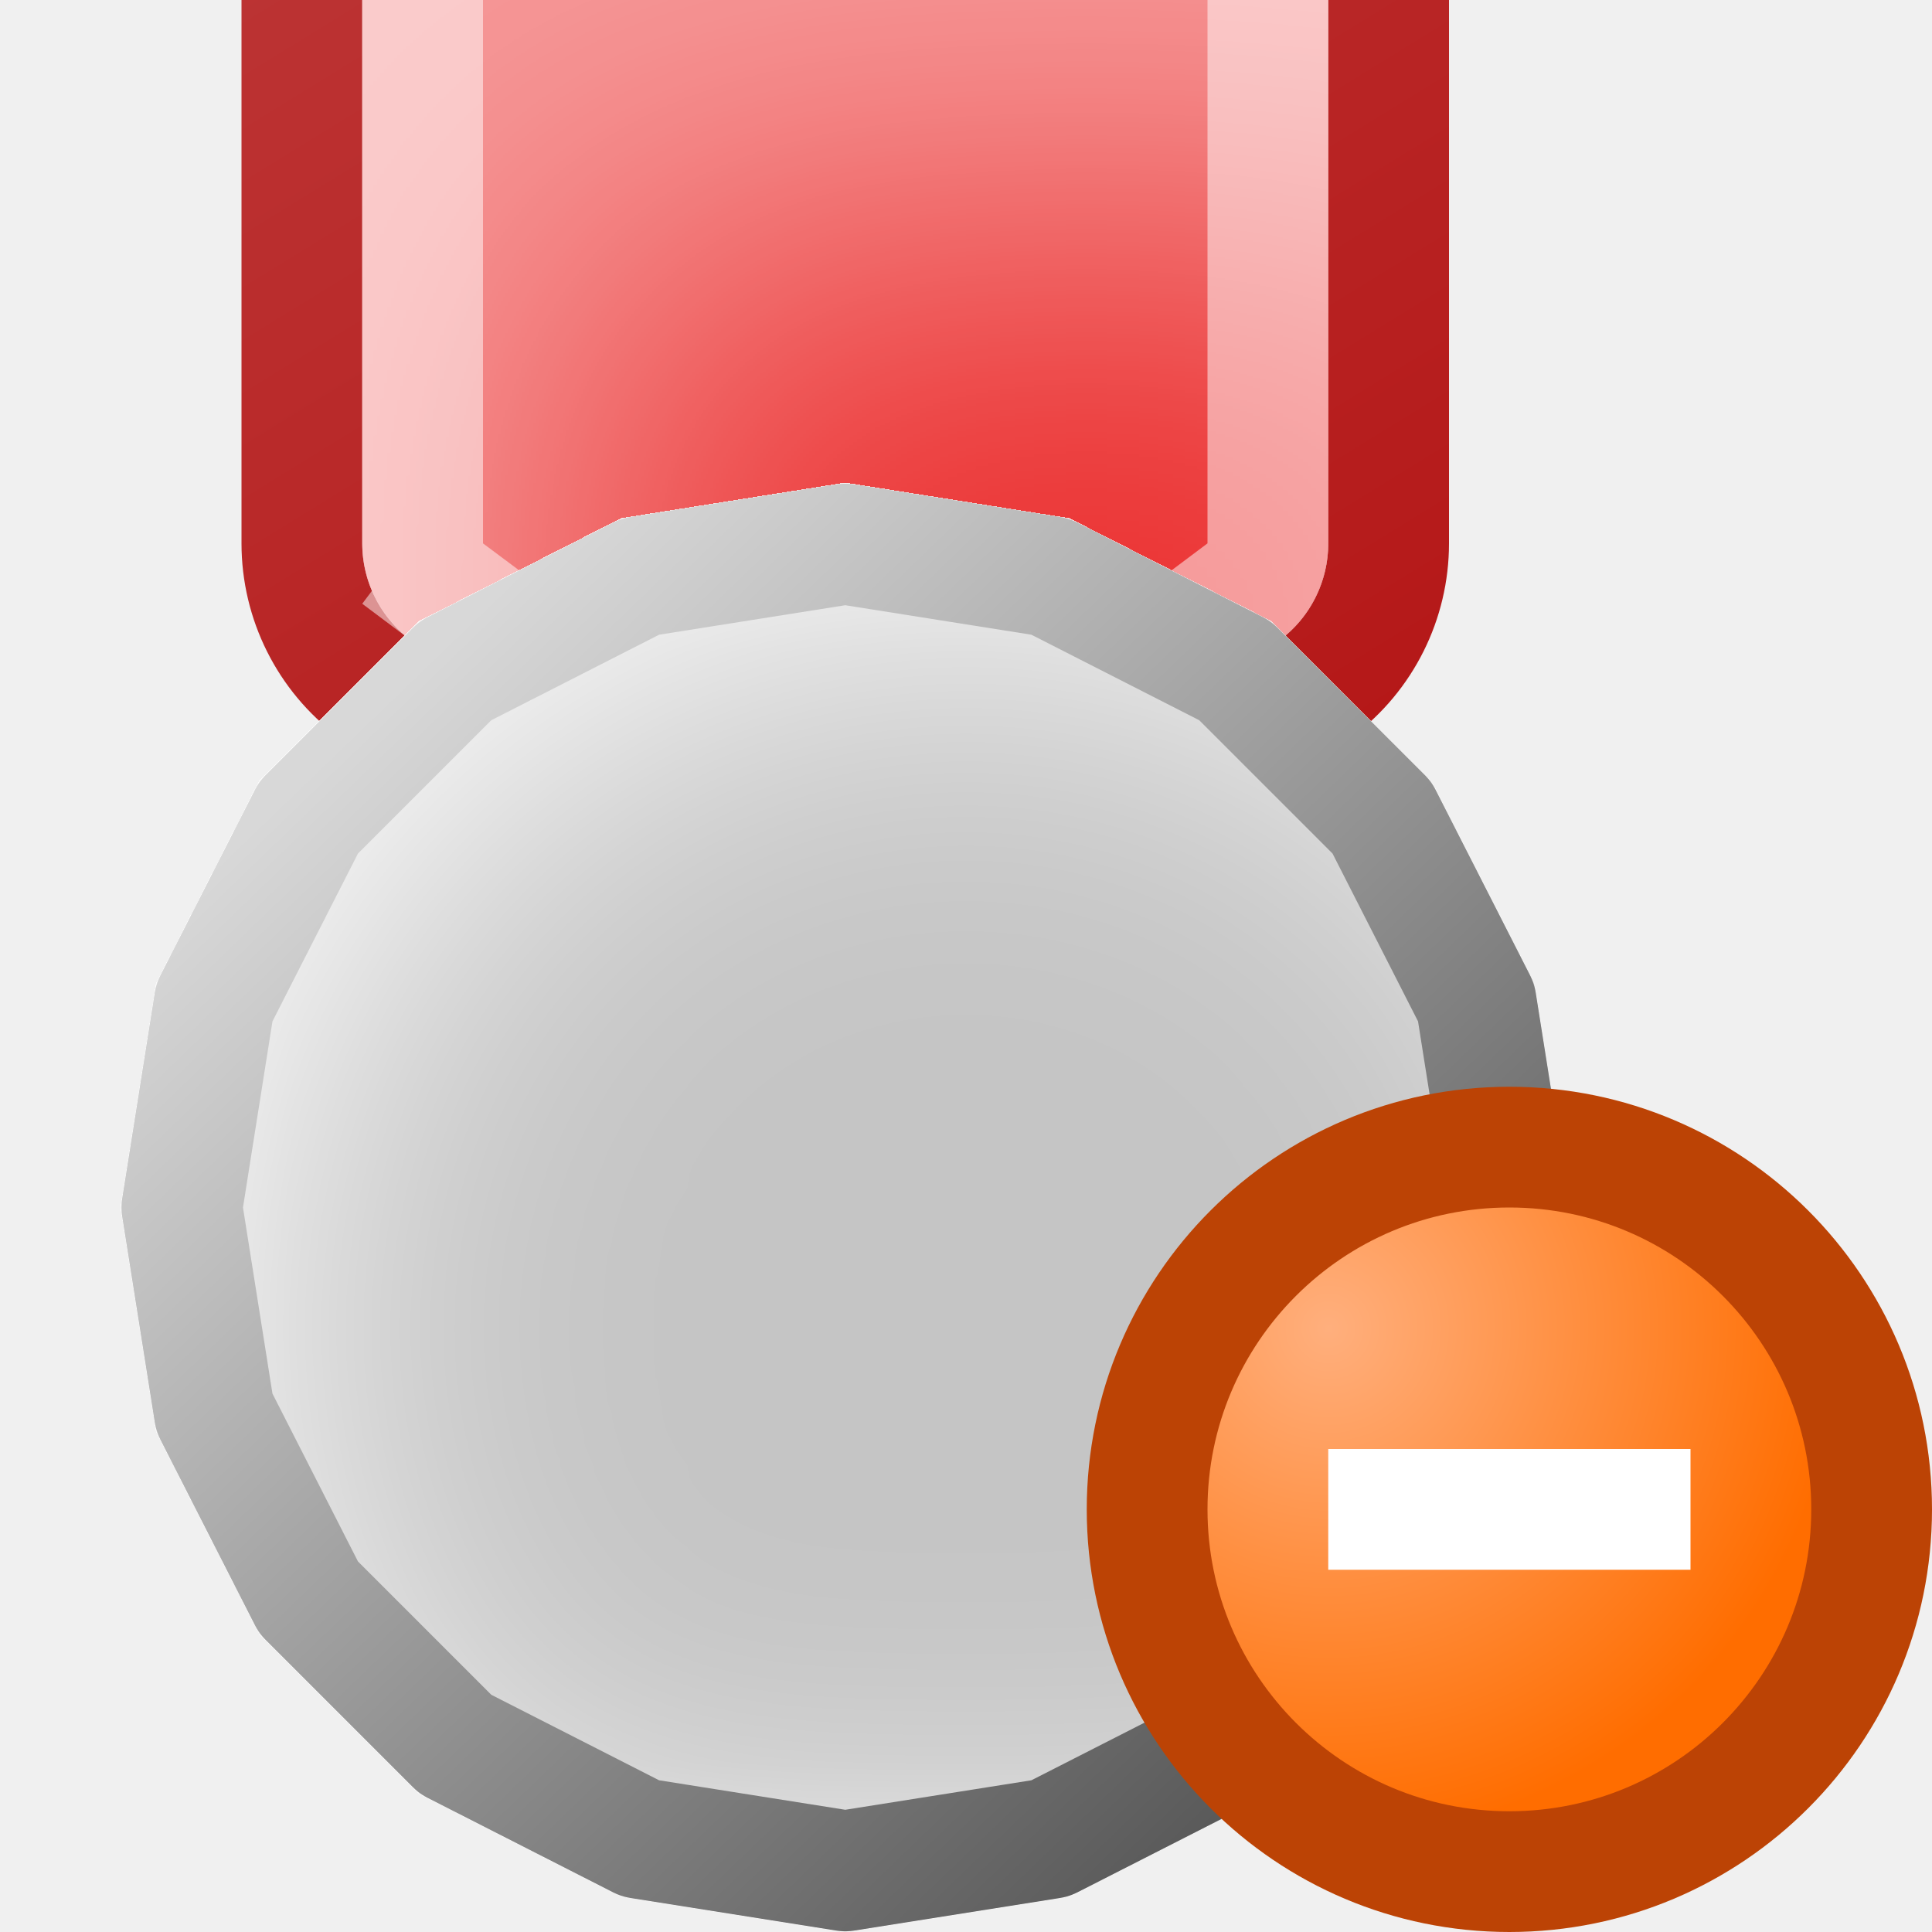
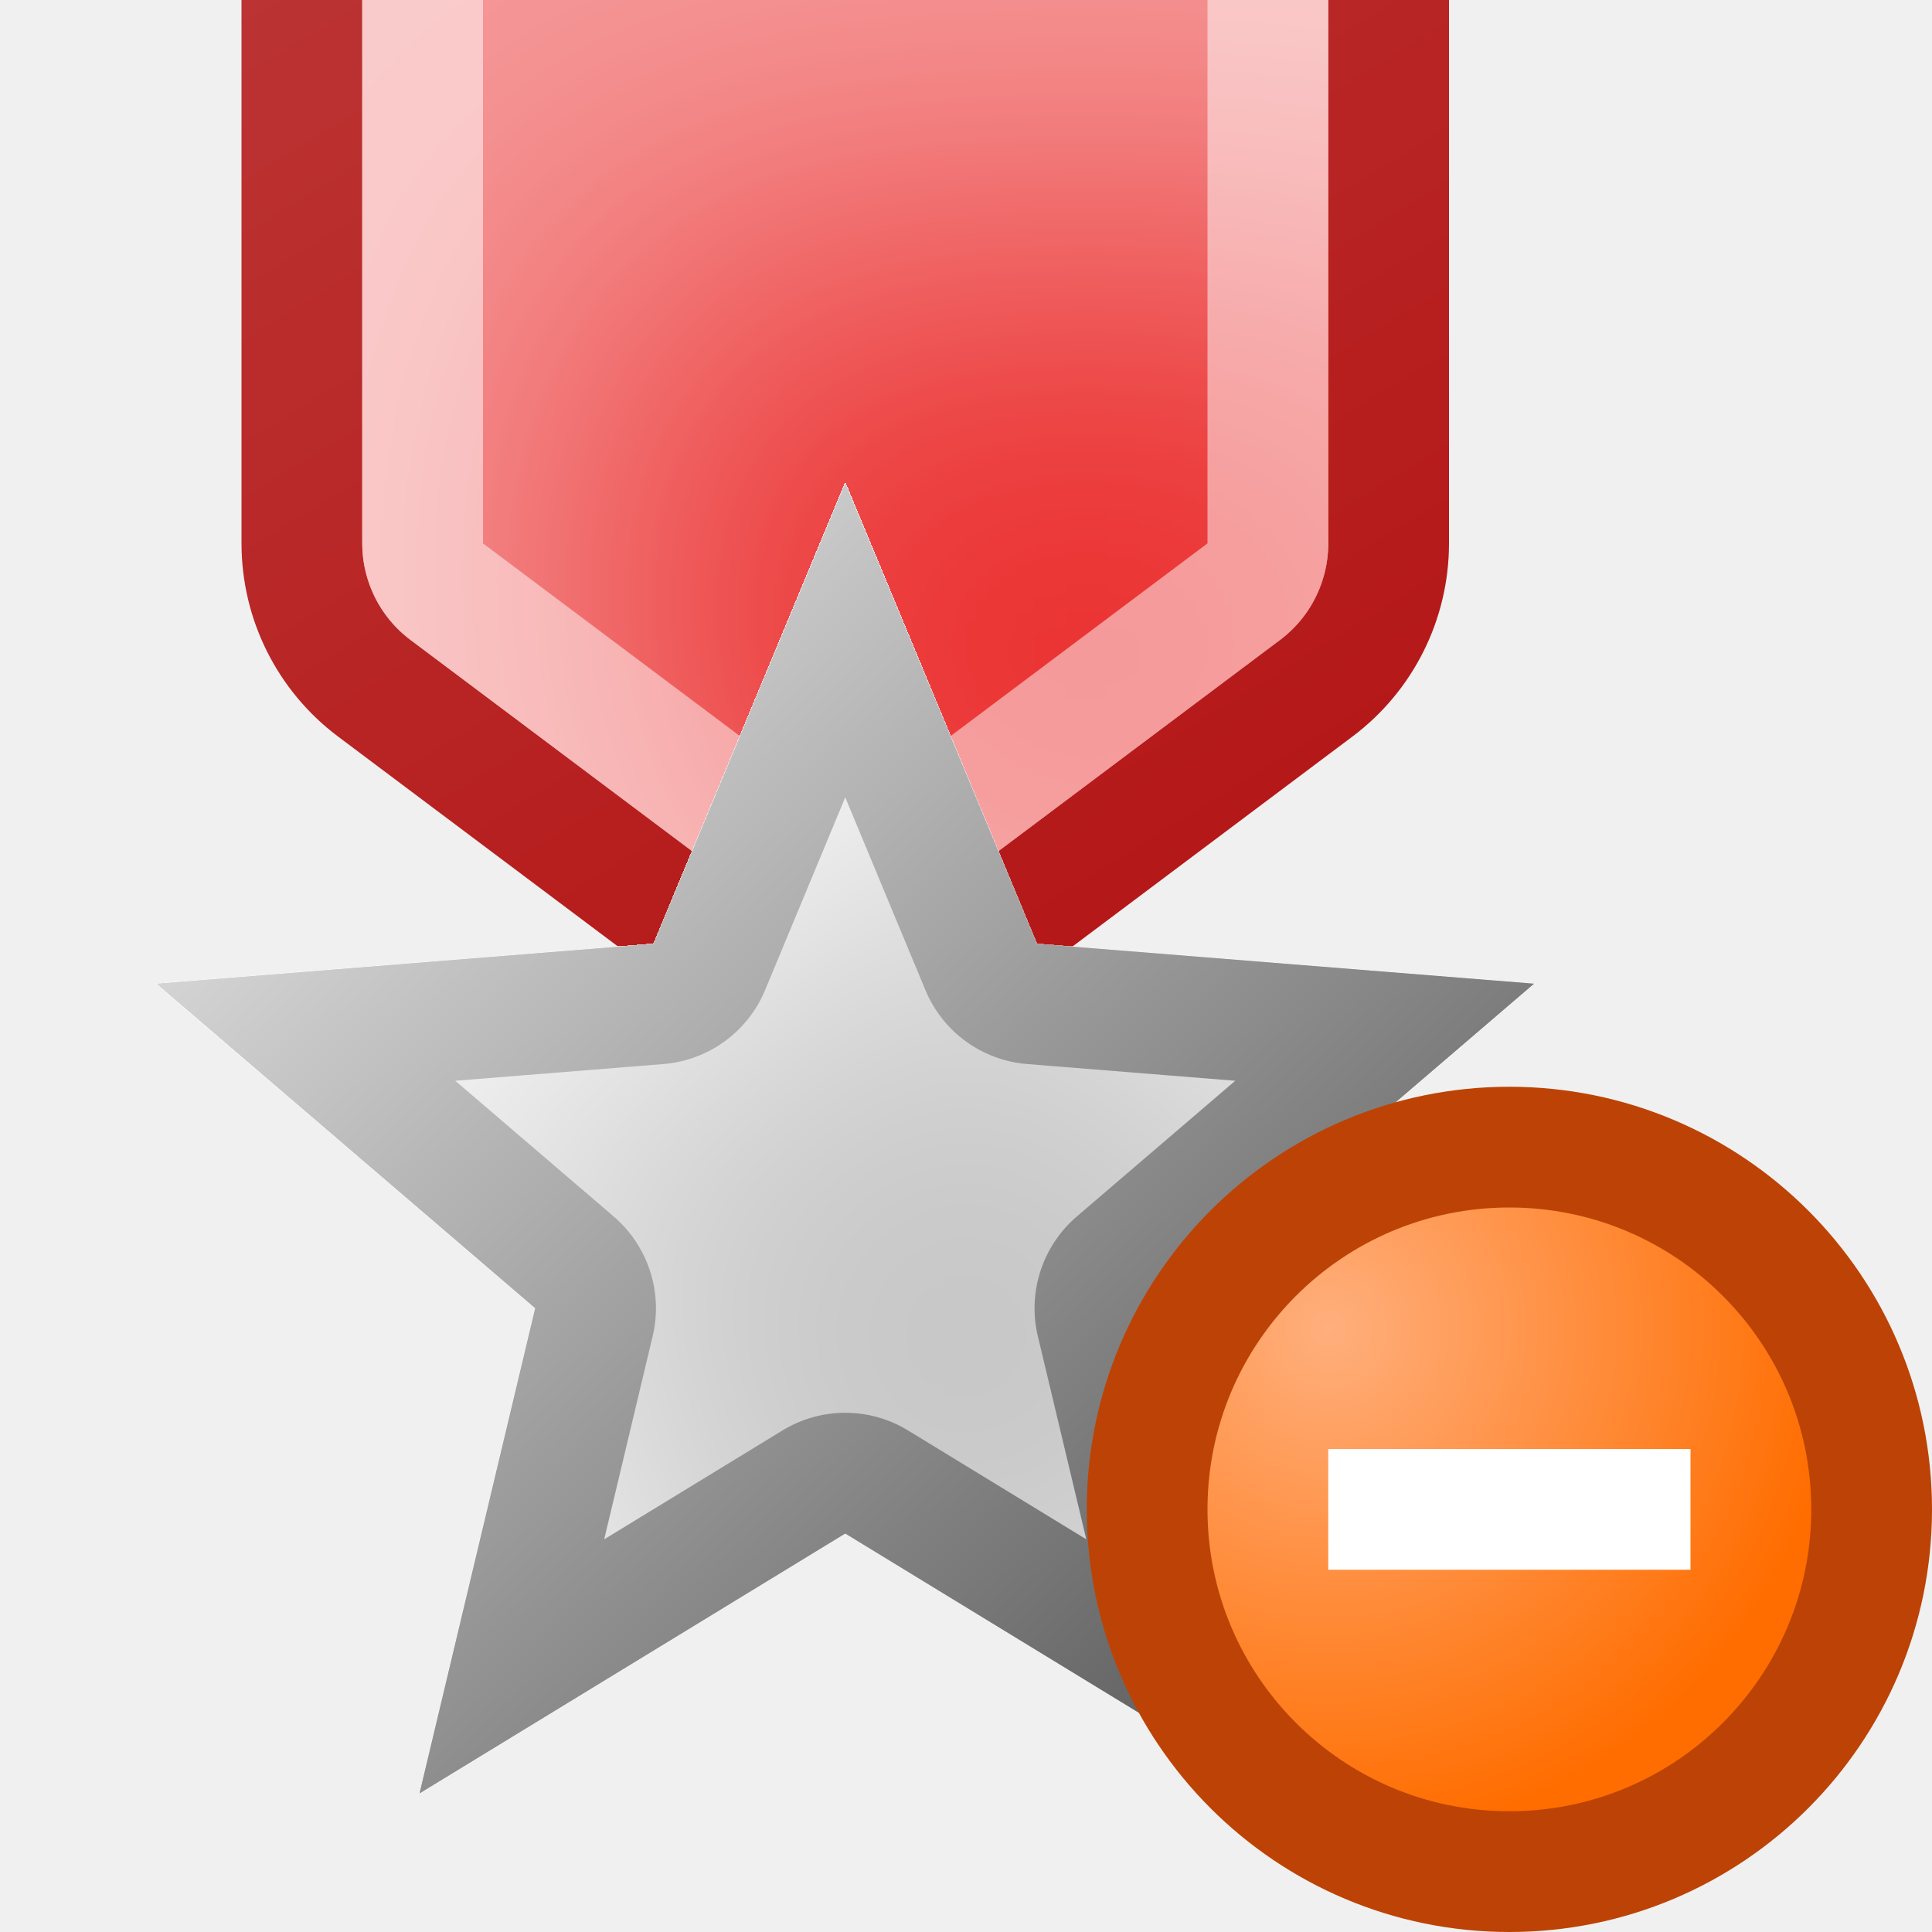
<svg xmlns="http://www.w3.org/2000/svg" width="16" height="16" viewBox="0 0 16 16" fill="none">
  <g clip-path="url(#clip0_146_4548)">
    <g filter="url(#filter0_i_146_4548)">
      <path d="M6.4 -4.55C6.756 -4.817 7.244 -4.817 7.6 -4.55L10.6 -2.3C10.852 -2.111 11 -1.815 11 -1.5V4.5C11 4.815 10.852 5.111 10.6 5.3L7.6 7.55C7.244 7.817 6.756 7.817 6.4 7.55L3.4 5.3C3.148 5.111 3 4.815 3 4.5V-1.5C3 -1.815 3.148 -2.111 3.4 -2.3L6.4 -4.55Z" fill="#EB3131" />
    </g>
-     <path d="M7.9 -4.95C7.367 -5.35 6.633 -5.35 6.1 -4.95L3.1 -2.7C2.722 -2.417 2.5 -1.972 2.5 -1.5V4.5C2.5 4.972 2.722 5.417 3.1 5.7L6.1 7.95C6.633 8.35 7.367 8.35 7.9 7.95L10.9 5.7C11.278 5.417 11.5 4.972 11.5 4.5V-1.5C11.5 -1.972 11.278 -2.417 10.9 -2.7L7.9 -4.95Z" stroke="url(#paint0_linear_146_4548)" stroke-linejoin="round" />
-     <path d="M6.7 -4.15C6.878 -4.283 7.122 -4.283 7.3 -4.15L10.3 -1.9C10.426 -1.806 10.5 -1.657 10.5 -1.5V4.5C10.5 4.657 10.426 4.806 10.3 4.9L7.3 7.15C7.122 7.283 6.878 7.283 6.7 7.15L3.7 4.9L3.4 5.3L3.7 4.9C3.574 4.806 3.5 4.657 3.5 4.5V-1.5C3.5 -1.657 3.574 -1.806 3.7 -1.9L6.7 -4.15Z" stroke="white" stroke-opacity="0.5" style="mix-blend-mode:hard-light" />
+     <path d="M6.1 -4.95C6.633 -5.35 7.367 -5.35 7.9 -4.95L10.9 -2.7C11.278 -2.417 11.5 -1.972 11.5 -1.5V4.5C11.5 4.972 11.278 5.417 10.9 5.7L7.9 7.95C7.367 8.35 6.633 8.35 6.1 7.95L3.1 5.7C2.722 5.417 2.5 4.972 2.5 4.5V-1.5C2.5 -1.972 2.722 -2.417 3.1 -2.7L6.1 -4.95Z" stroke="url(#paint0_linear_146_4548)" stroke-linejoin="round" />
+     <path d="M6.7 -4.15C6.878 -4.283 7.122 -4.283 7.3 -4.15L10.3 -1.9C10.426 -1.806 10.5 -1.657 10.5 -1.5V4.5C10.5 4.657 10.426 4.806 10.3 4.9L7.3 7.15C7.122 7.283 6.878 7.283 6.7 7.15L3.7 4.9C3.574 4.806 3.5 4.657 3.5 4.5V-1.5C3.5 -1.657 3.574 -1.806 3.7 -1.9L6.7 -4.15Z" stroke="white" stroke-opacity="0.5" style="mix-blend-mode:hard-light" />
+     <mask id="path-4-inside-1_146_4548" fill="white">
+       <path d="M7 4L8.587 7.816L12.706 8.146L9.568 10.834L10.527 14.854L7 12.7L3.473 14.854L4.432 10.834L1.294 8.146L5.413 7.816L7 4Z" />
+     </mask>
    <g filter="url(#filter1_i_146_4548)">
-       <path d="M7 4L8.854 4.294L10.527 5.146L11.854 6.473L12.706 8.146L13 10L12.706 11.854L11.854 13.527L10.527 14.854L8.854 15.706L7 16L5.146 15.706L3.473 14.854L2.146 13.527L1.294 11.854L1 10L1.294 8.146L2.146 6.473L3.473 5.146L5.146 4.294L7 4Z" fill="#C5C5C5" />
+       <path d="M7 4L8.587 7.816L12.706 8.146L9.568 10.834L10.527 14.854L7 12.7L3.473 14.854L4.432 10.834L1.294 8.146L5.413 7.816L7 4Z" fill="#C5C5C5" />
    </g>
-     <path d="M5.302 4.775L7 4.506L8.698 4.775L10.229 5.555L11.445 6.771L12.225 8.302L12.494 10L12.225 11.698L11.445 13.229L10.229 14.445L8.698 15.225L7 15.494L5.302 15.225L3.771 14.445L2.555 13.229L1.775 11.698L1.506 10L1.775 8.302L2.555 6.771L3.771 5.555L5.302 4.775Z" stroke="url(#paint1_linear_146_4548)" stroke-linejoin="round" />
+     <path d="M7 4L7.923 3.616L7 1.396L6.077 3.616L7 4ZM8.587 7.816L7.664 8.2C7.808 8.546 8.133 8.782 8.507 8.812L8.587 7.816ZM12.706 8.146L13.357 8.905L15.183 7.341L12.786 7.149L12.706 8.146ZM9.568 10.834L8.917 10.075C8.633 10.319 8.508 10.702 8.595 11.066L9.568 10.834ZM10.527 14.854L10.005 15.707L12.057 16.961L11.499 14.622L10.527 14.854ZM7 12.7L7.521 11.847C7.201 11.651 6.799 11.651 6.479 11.847L7 12.7ZM3.473 14.854L2.501 14.622L1.943 16.961L3.995 15.707L3.473 14.854ZM4.432 10.834L5.405 11.066C5.492 10.702 5.367 10.319 5.083 10.075L4.432 10.834ZM1.294 8.146L1.214 7.149L-1.183 7.341L0.643 8.905L1.294 8.146ZM5.413 7.816L5.493 8.812C5.867 8.782 6.192 8.546 6.336 8.2L5.413 7.816ZM7 4L6.077 4.384L7.664 8.2L8.587 7.816L9.51 7.432L7.923 3.616L7 4ZM8.587 7.816L8.507 8.812L12.626 9.143L12.706 8.146L12.786 7.149L8.667 6.819L8.587 7.816ZM12.706 8.146L12.056 7.386L8.917 10.075L9.568 10.834L10.218 11.594L13.357 8.905L12.706 8.146ZM9.568 10.834L8.595 11.066L9.554 15.086L10.527 14.854L11.499 14.622L10.541 10.602L9.568 10.834ZM10.527 14.854L11.048 14.001L7.521 11.847L7 12.7L6.479 13.553L10.005 15.707L10.527 14.854ZM7 12.7L6.479 11.847L2.952 14.001L3.473 14.854L3.995 15.707L7.521 13.553L7 12.7ZM3.473 14.854L4.446 15.086L5.405 11.066L4.432 10.834L3.459 10.602L2.501 14.622L3.473 14.854ZM4.432 10.834L5.083 10.075L1.944 7.386L1.294 8.146L0.643 8.905L3.782 11.594L4.432 10.834ZM1.294 8.146L1.374 9.143L5.493 8.812L5.413 7.816L5.333 6.819L1.214 7.149L1.294 8.146ZM5.413 7.816L6.336 8.2L7.923 4.384L7 4L6.077 3.616L4.49 7.432L5.413 7.816Z" fill="url(#paint1_linear_146_4548)" mask="url(#path-4-inside-1_146_4548)" />
    <circle cx="12.5" cy="12.5" r="3" fill="url(#paint2_radial_146_4548)" stroke="#BC4305" />
    <path fill-rule="evenodd" clip-rule="evenodd" d="M14 13H11V12H14V13Z" fill="white" />
  </g>
  <defs>
    <filter id="filter0_i_146_4548" x="2" y="-5.75" width="12" height="16.5" filterUnits="userSpaceOnUse" color-interpolation-filters="sRGB">
      <feFlood flood-opacity="0" result="BackgroundImageFix" />
      <feBlend mode="normal" in="SourceGraphic" in2="BackgroundImageFix" result="shape" />
      <feColorMatrix in="SourceAlpha" type="matrix" values="0 0 0 0 0 0 0 0 0 0 0 0 0 0 0 0 0 0 127 0" result="hardAlpha" />
      <feOffset dx="2" dy="2" />
      <feGaussianBlur stdDeviation="2.5" />
      <feComposite in2="hardAlpha" operator="arithmetic" k2="-1" k3="1" />
      <feColorMatrix type="matrix" values="0 0 0 0 1 0 0 0 0 1 0 0 0 0 1 0 0 0 0.5 0" />
      <feBlend mode="hard-light" in2="shape" result="effect1_innerShadow_146_4548" />
    </filter>
-     <filter id="filter1_i_146_4548" x="1" y="4" width="13" height="13" filterUnits="userSpaceOnUse" color-interpolation-filters="sRGB">
+     <filter id="filter1_i_146_4548" x="1.294" y="4" width="12.413" height="11.854" filterUnits="userSpaceOnUse" color-interpolation-filters="sRGB">
      <feFlood flood-opacity="0" result="BackgroundImageFix" />
      <feBlend mode="normal" in="SourceGraphic" in2="BackgroundImageFix" result="shape" />
      <feColorMatrix in="SourceAlpha" type="matrix" values="0 0 0 0 0 0 0 0 0 0 0 0 0 0 0 0 0 0 127 0" result="hardAlpha" />
      <feOffset dx="1" dy="1" />
      <feGaussianBlur stdDeviation="1.5" />
      <feComposite in2="hardAlpha" operator="arithmetic" k2="-1" k3="1" />
      <feColorMatrix type="matrix" values="0 0 0 0 1 0 0 0 0 1 0 0 0 0 1 0 0 0 1 0" />
      <feBlend mode="normal" in2="shape" result="effect1_innerShadow_146_4548" />
    </filter>
    <linearGradient id="paint0_linear_146_4548" x1="11" y1="8" x2="3" y2="-5" gradientUnits="userSpaceOnUse">
      <stop stop-color="#B41414" />
      <stop offset="1" stop-color="#BE3D3D" />
    </linearGradient>
    <linearGradient id="paint1_linear_146_4548" x1="3.4" y1="5.6" x2="11.464" y2="13.967" gradientUnits="userSpaceOnUse">
      <stop stop-color="#D8D8D8" />
      <stop offset="1" stop-color="#585858" />
    </linearGradient>
    <radialGradient id="paint2_radial_146_4548" cx="0" cy="0" r="1" gradientUnits="userSpaceOnUse" gradientTransform="translate(11 11) rotate(45) scale(4.24264)">
      <stop stop-color="#FFAF7D" />
      <stop offset="1" stop-color="#FF6D00" />
    </radialGradient>
    <clipPath id="clip0_146_4548">
      <rect width="16" height="16" fill="white" />
    </clipPath>
  </defs>
</svg>
